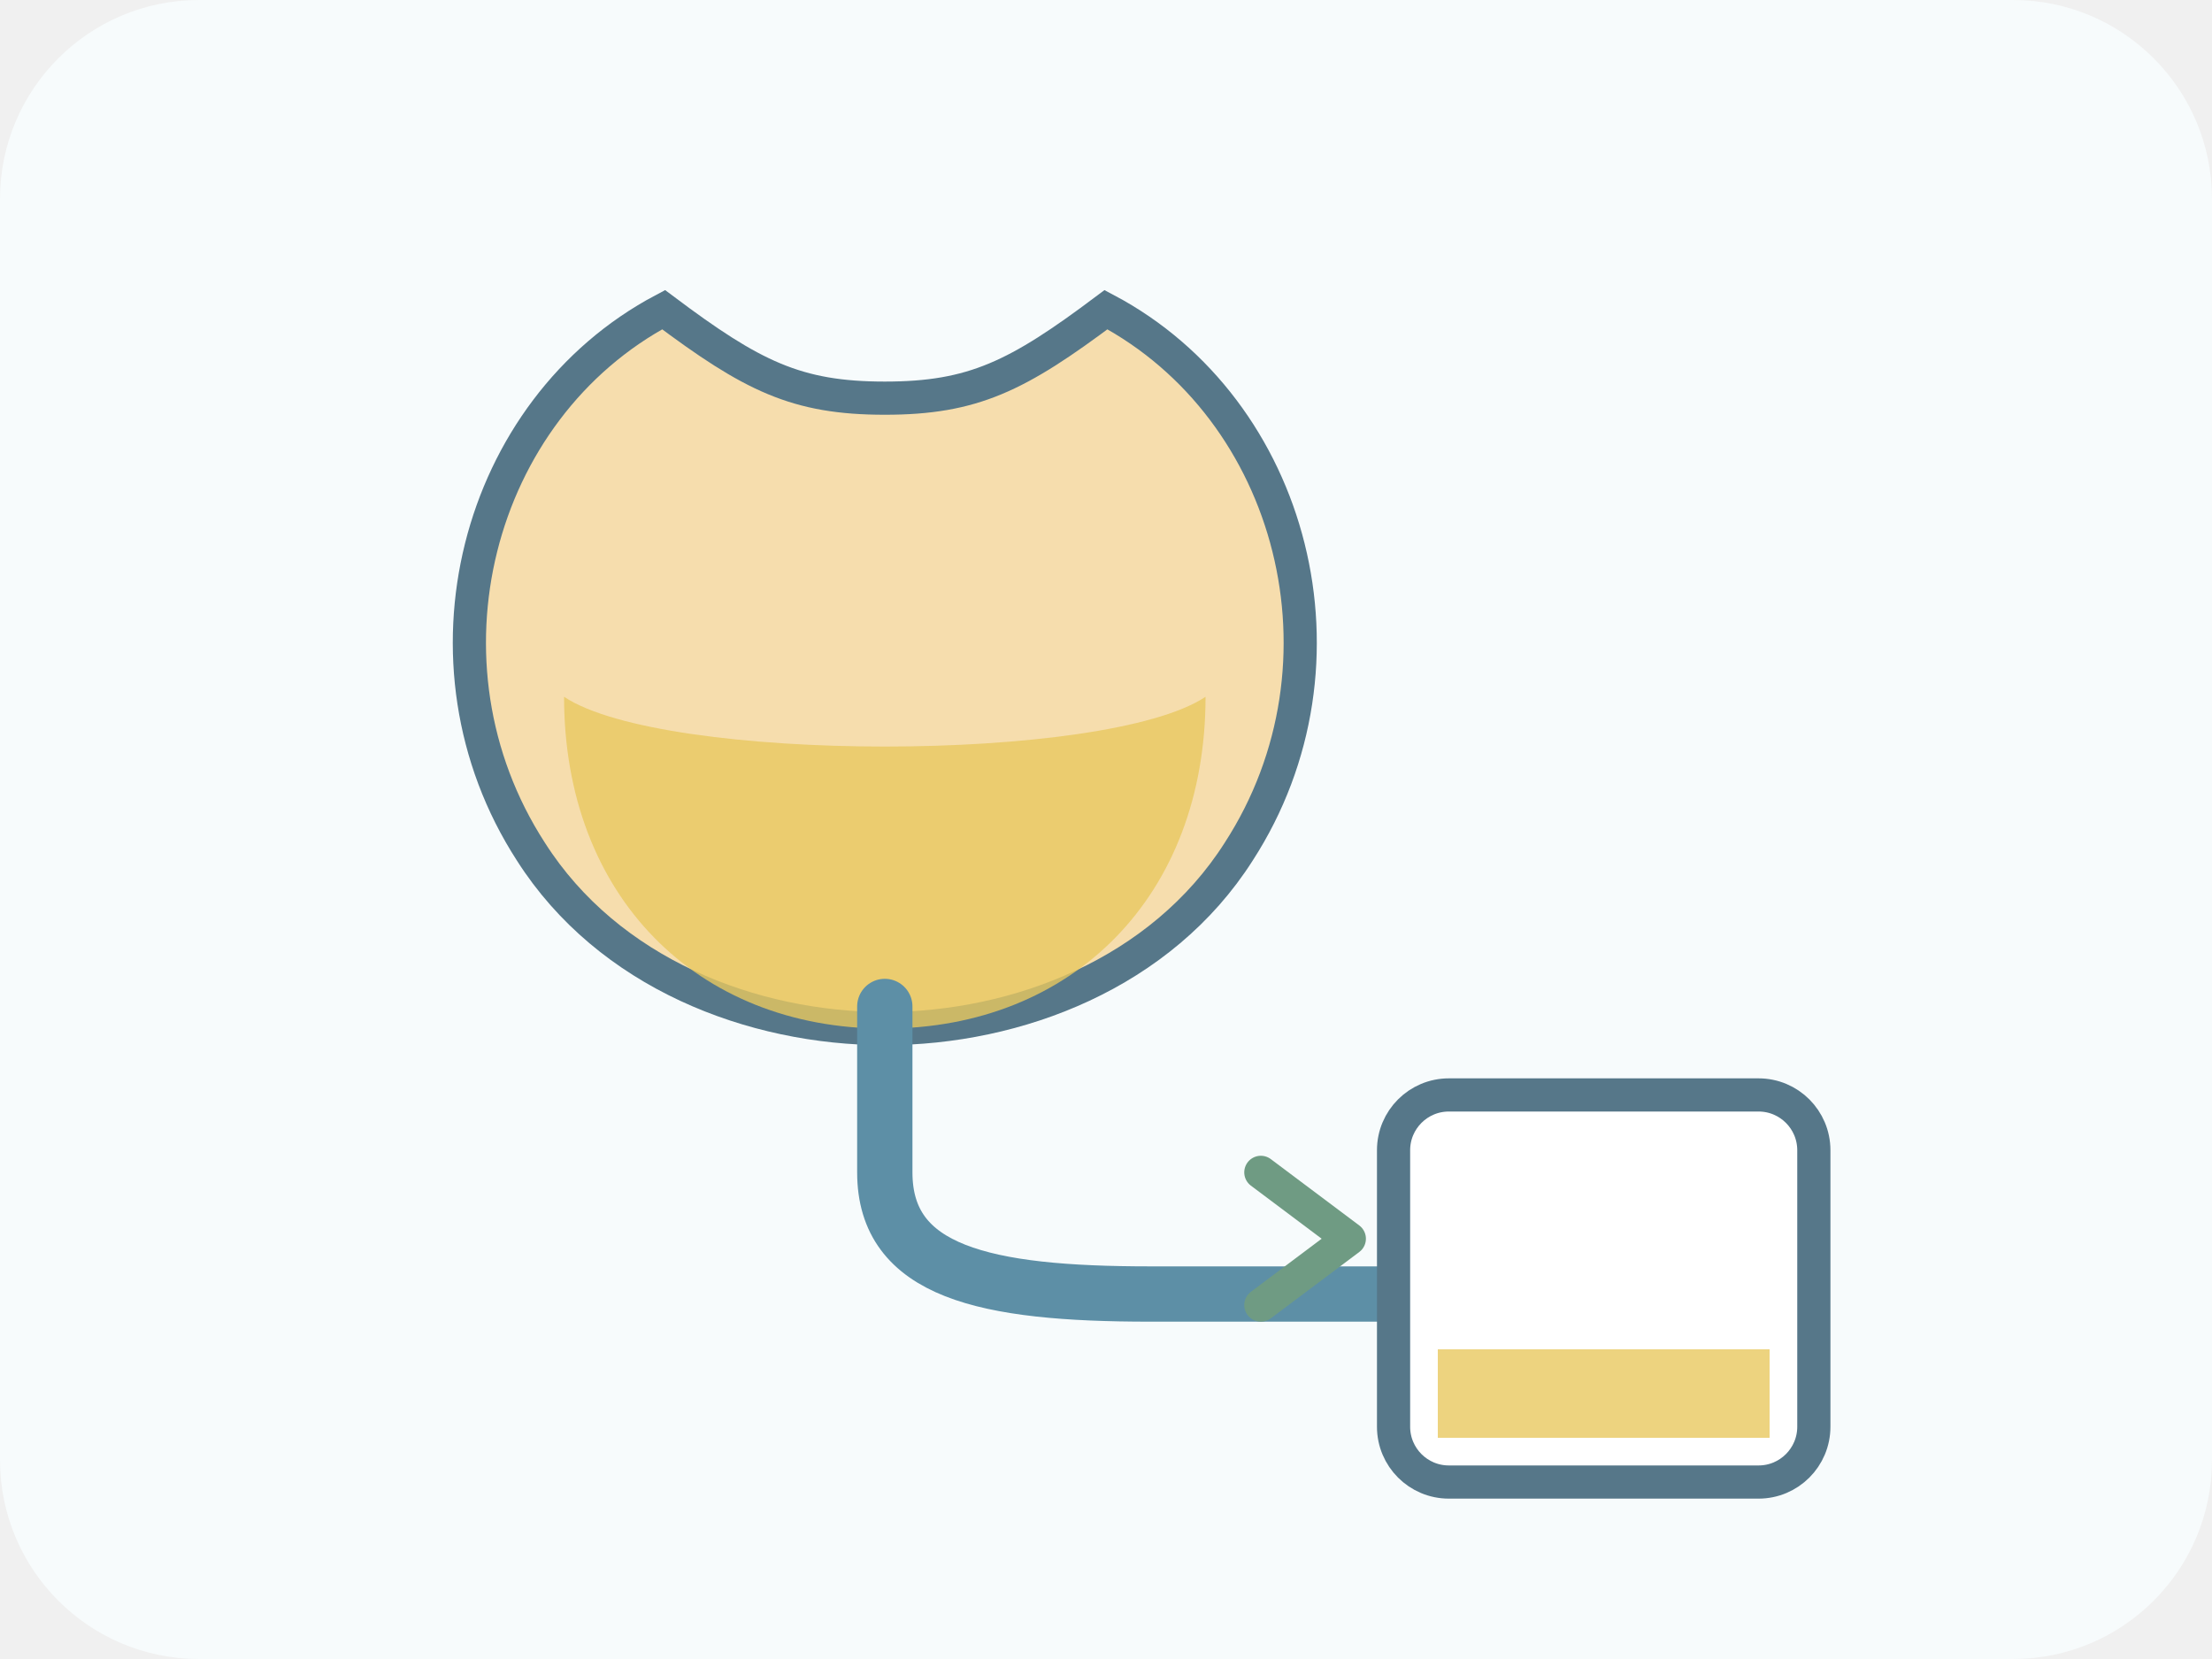
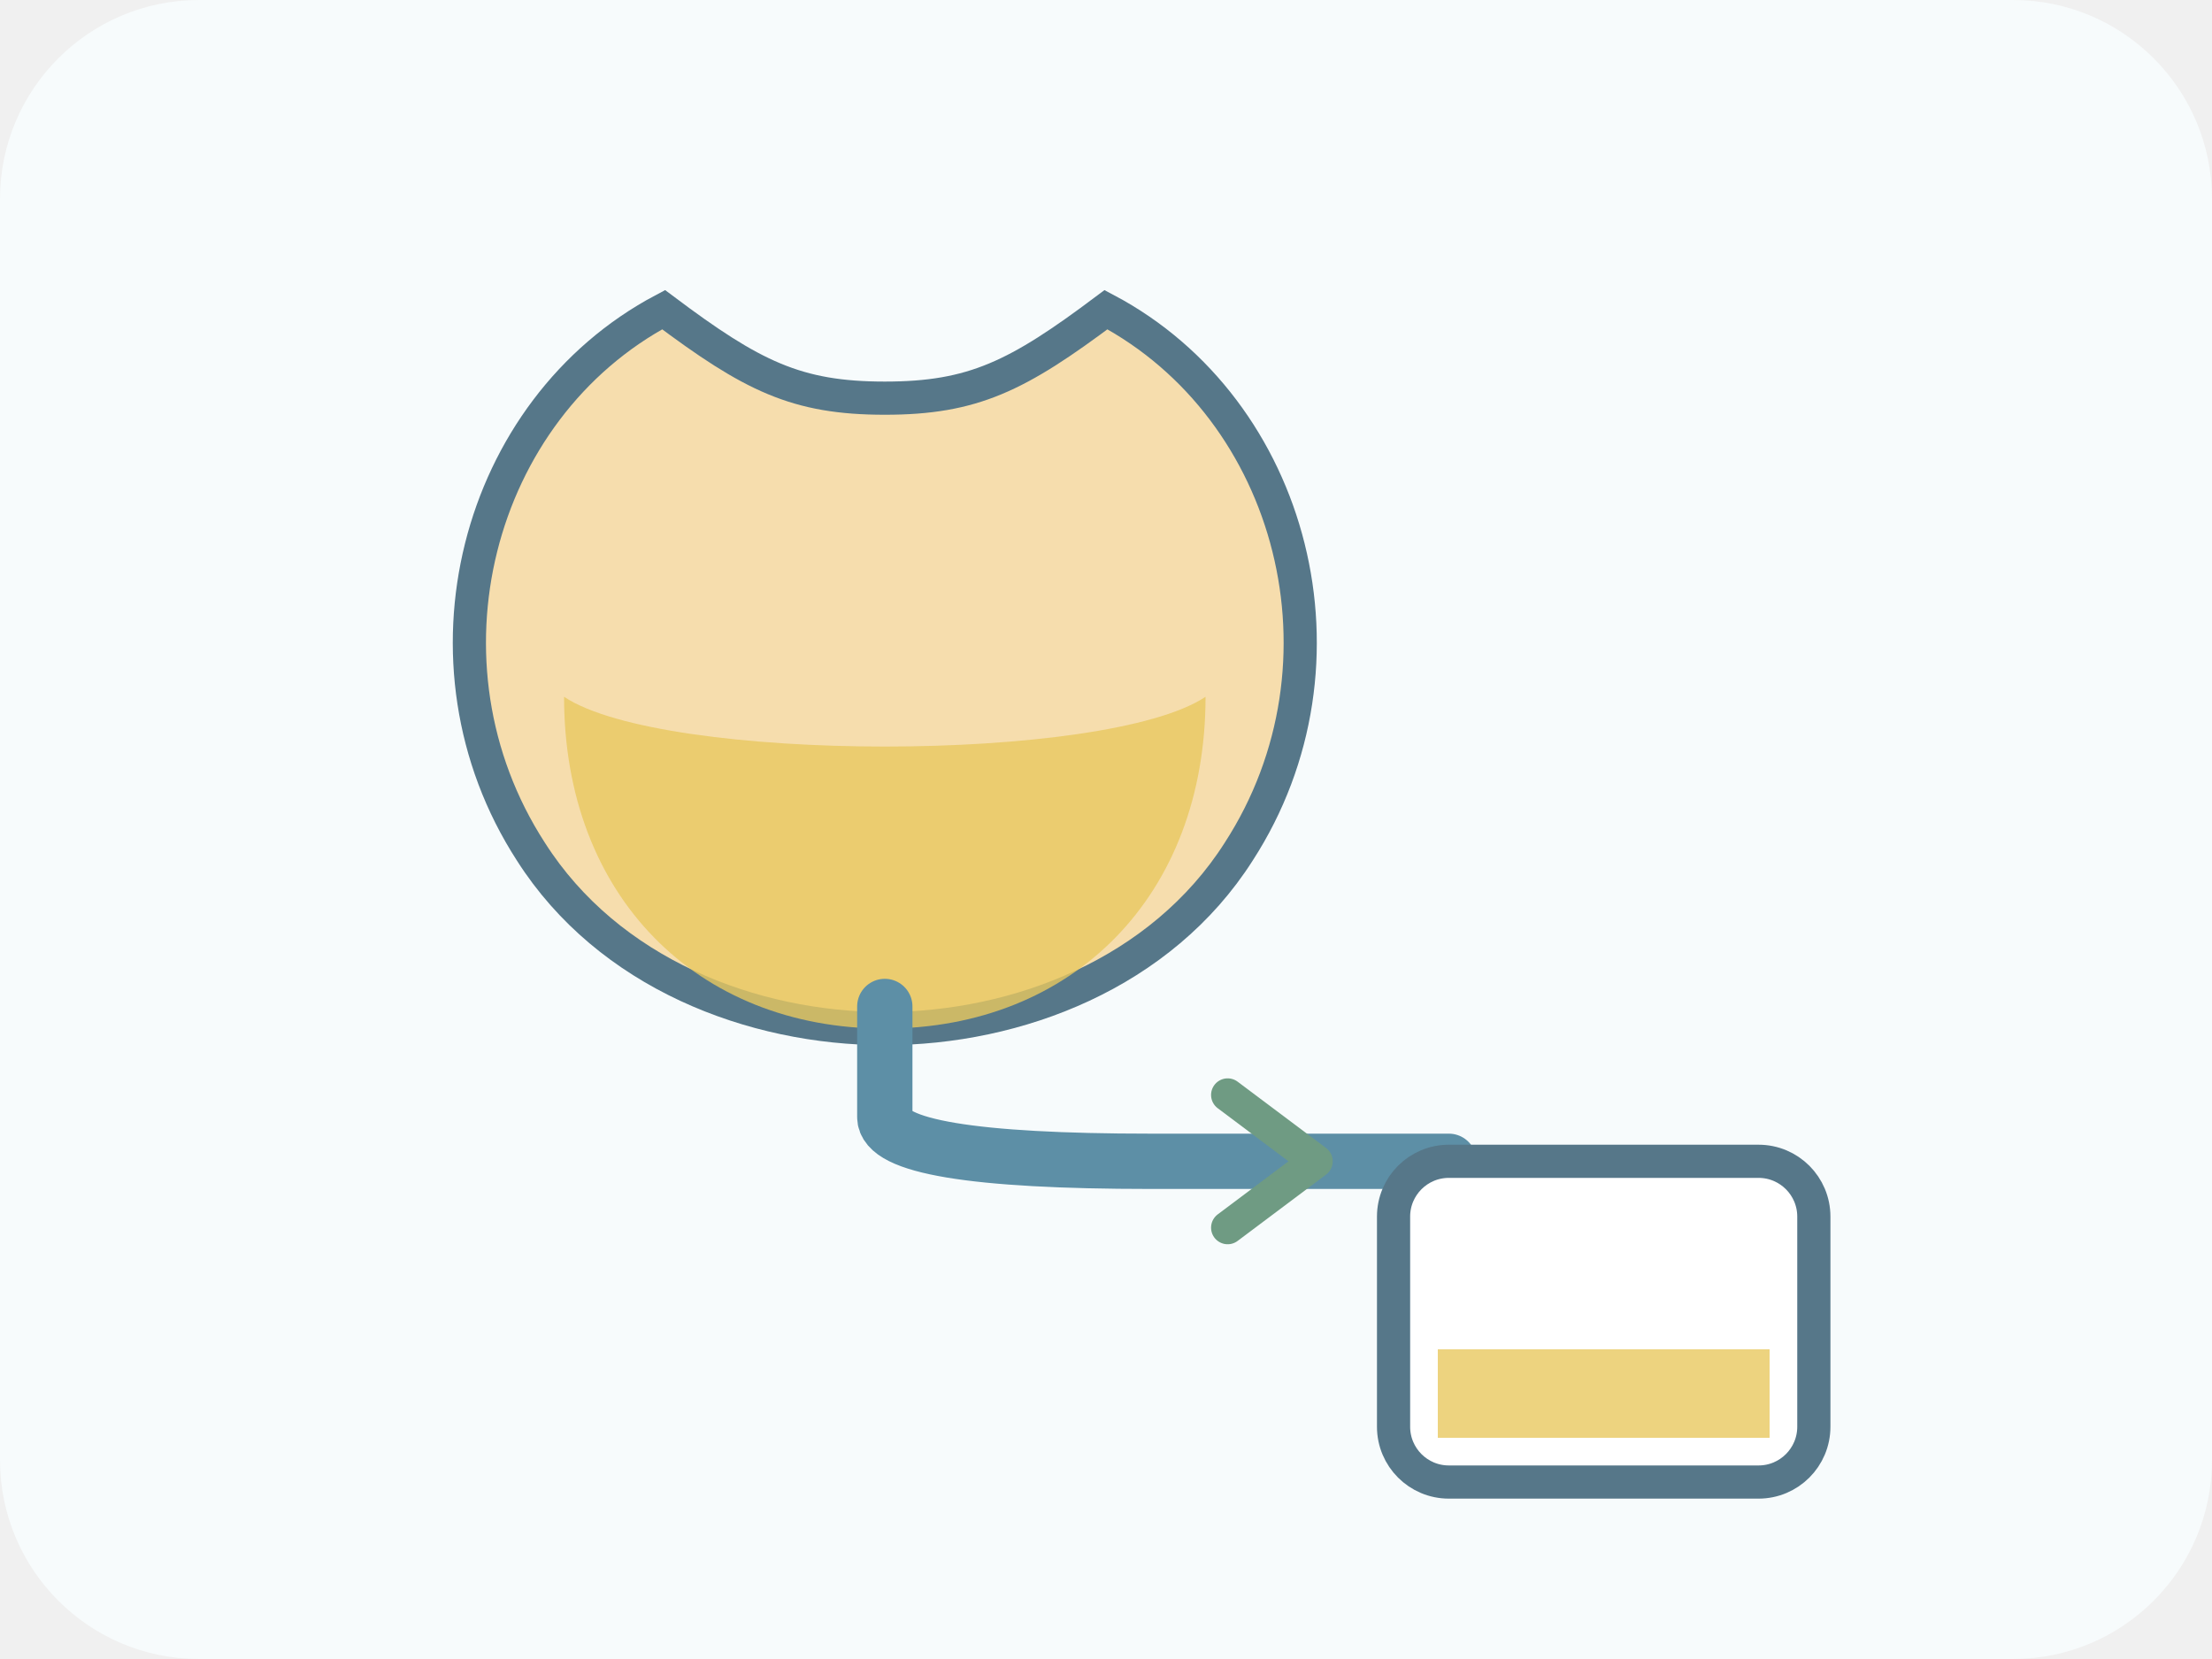
<svg xmlns="http://www.w3.org/2000/svg" viewBox="0 0 200 150" role="img" aria-labelledby="title desc">
  <rect width="200" height="150" rx="18" fill="#f7fbfc" />
  <path d="M60 28c-17 9-23 32-12 49 7 11 20 16 32 16s25-5 32-16c11-17 5-40-12-49-8 6-12 8-20 8s-12-2-20-8Z" fill="#f6ddad" stroke="#567789" stroke-width="3" />
  <path d="M51 63c9 6 49 6 58 0 0 18-12 30-29 30S51 81 51 63Z" fill="#e8c85f" opacity=".8" />
-   <path d="M80 91v15c0 9 9 11 24 11h27" fill="none" stroke="#5d8fa6" stroke-linecap="round" stroke-width="5" />
-   <rect x="126" y="99" width="38" height="35" rx="5" fill="#fff" stroke="#567789" stroke-width="3" />
+   <path d="M80 91v10q0 4 24 4h27" fill="none" stroke="#5d8fa6" stroke-linecap="round" stroke-width="5" />
+   <rect x="126" y="105" width="38" height="29" rx="5" fill="#fff" stroke="#567789" stroke-width="3" />
  <path d="M130 122h30v8h-30Z" fill="#e8c85f" opacity=".8" />
-   <path d="m114 106 8 6-8 6" fill="none" stroke="#6f9b83" stroke-linecap="round" stroke-linejoin="round" stroke-width="3" />
+   <path d="m111 99 8 6-8 6" fill="none" stroke="#6f9b83" stroke-linecap="round" stroke-linejoin="round" stroke-width="3" />
</svg>
